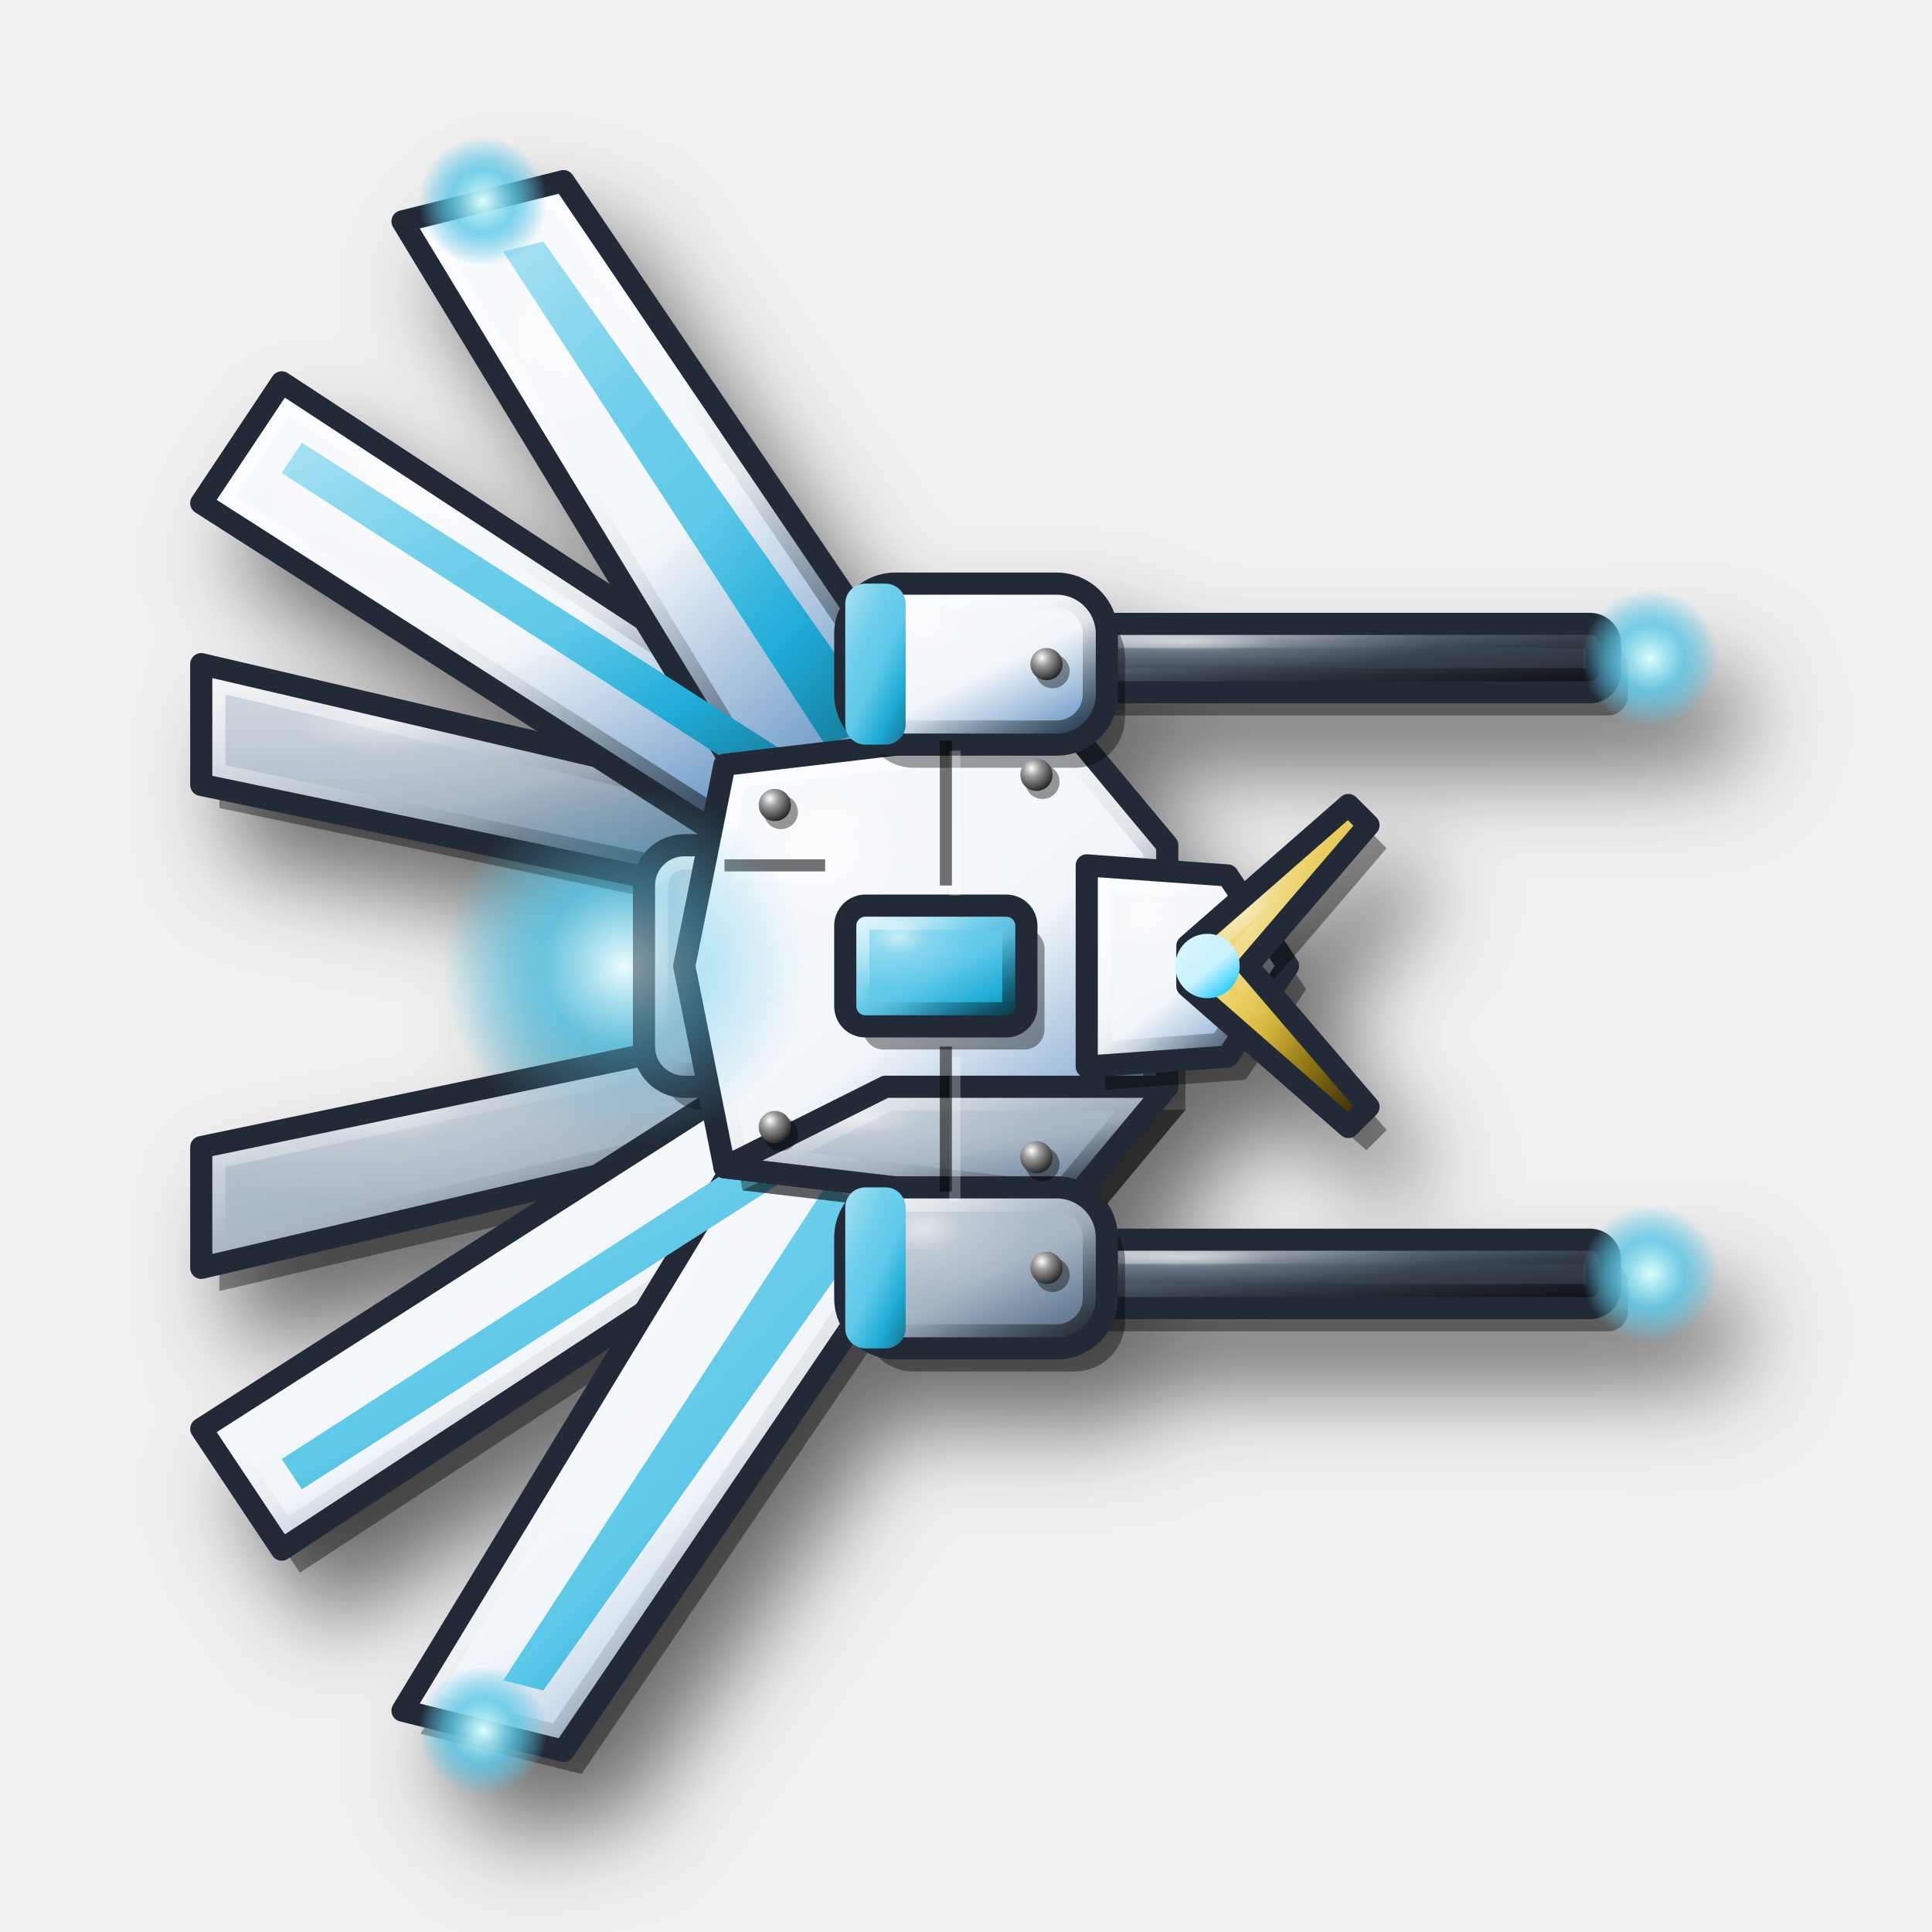
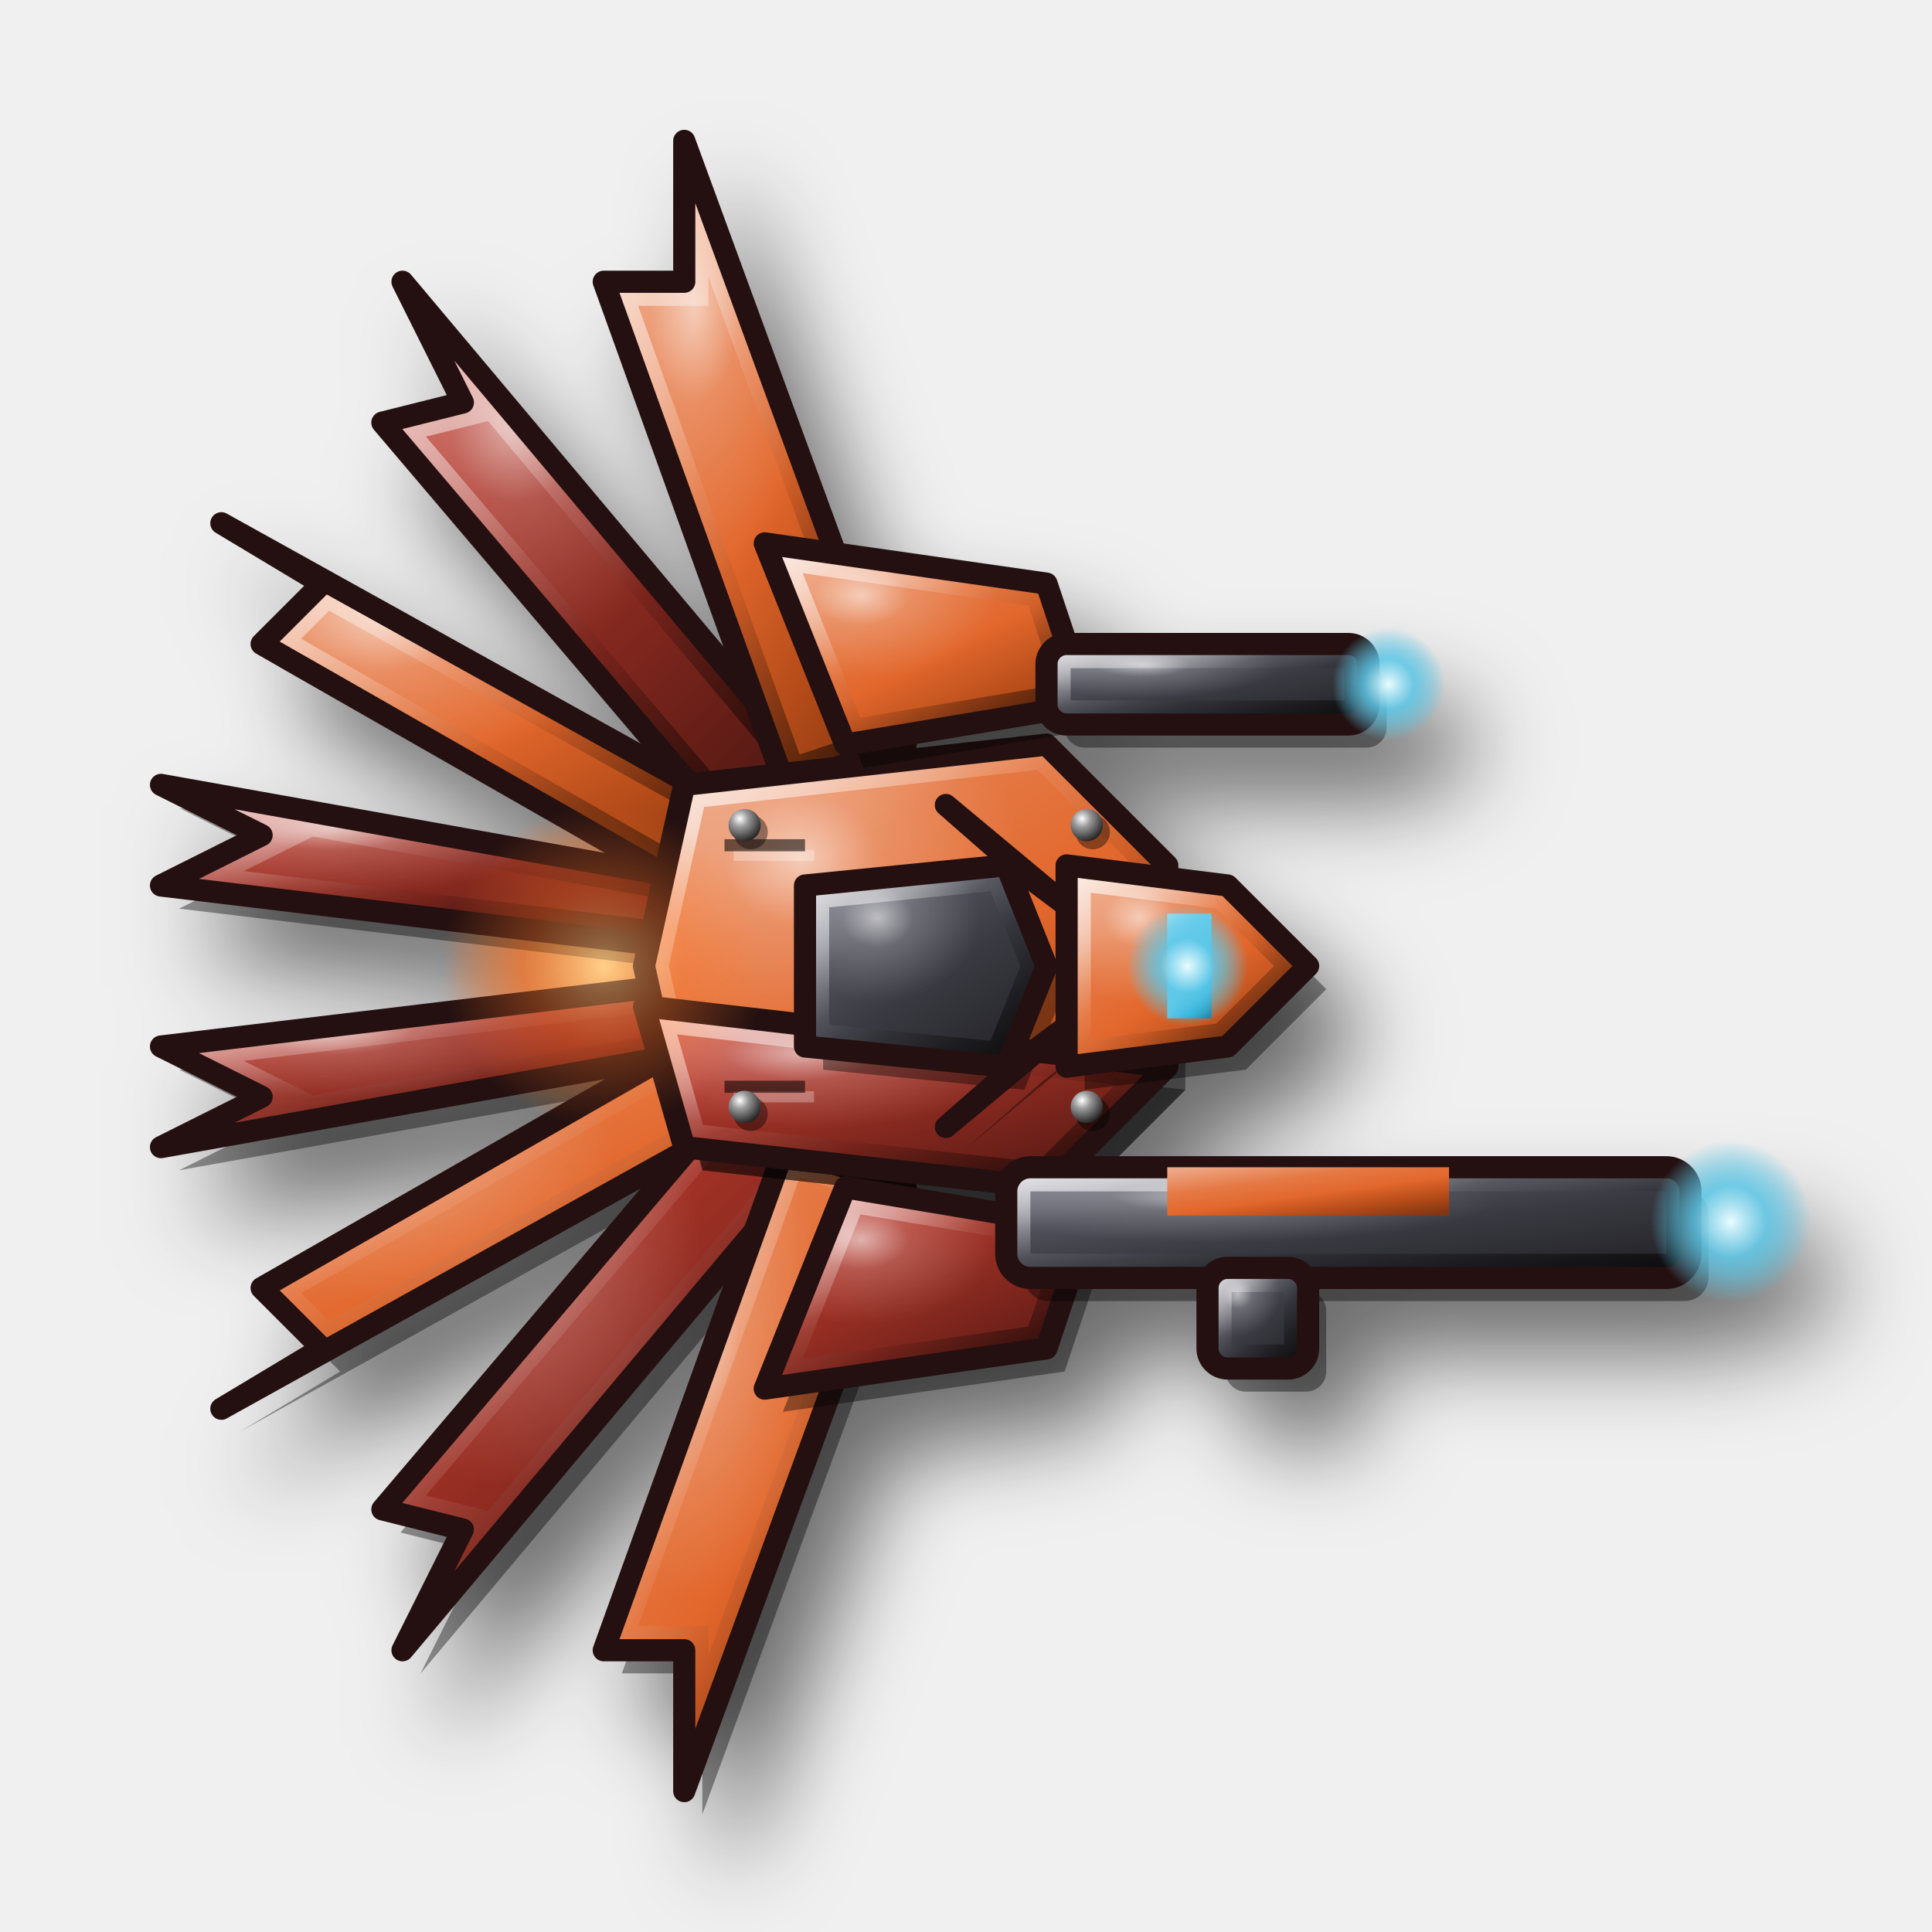
<svg xmlns="http://www.w3.org/2000/svg" viewBox="-48 -48 96 96" width="96" height="96">
  <defs>
-     <radialGradient id="thr">
+     <radialGradient id="c">
      <stop offset="0" stop-color="#eafcff" />
      <stop offset="0.45" stop-color="#5ec8e8" stop-opacity="0.75" />
      <stop offset="1" stop-color="#5ec8e8" stop-opacity="0" />
    </radialGradient>
-     <radialGradient id="tip">
-       <stop offset="0" stop-color="#dafffc" />
-       <stop offset="0.5" stop-color="#5ec8e8" stop-opacity="0.7" />
-       <stop offset="1" stop-color="#5ec8e8" stop-opacity="0" />
+     <radialGradient id="thr">
+       <stop offset="0" stop-color="#ffd08a" />
+       <stop offset="0.5" stop-color="#ff7a2a" stop-opacity="0.6" />
+       <stop offset="1" stop-color="#ff7a2a" stop-opacity="0" />
    </radialGradient>
    <linearGradient id="bev_n" x1="0" y1="0" x2="1" y2="1">
      <stop offset="0" stop-color="#ffffff" stop-opacity="0.85" />
      <stop offset="0.42" stop-color="#ffffff" stop-opacity="0.08" />
      <stop offset="0.58" stop-color="#000000" stop-opacity="0.08" />
      <stop offset="1" stop-color="#000000" stop-opacity="0.7" />
    </linearGradient>
    <radialGradient id="spec_n" cx="0.3" cy="0.26" r="0.42">
      <stop offset="0" stop-color="#ffffff" stop-opacity="0.6" />
      <stop offset="0.35" stop-color="#ffffff" stop-opacity="0.18" />
      <stop offset="1" stop-color="#ffffff" stop-opacity="0" />
    </radialGradient>
    <linearGradient id="bev_f" x1="0" y1="1" x2="1" y2="0">
      <stop offset="0" stop-color="#ffffff" stop-opacity="0.85" />
      <stop offset="0.42" stop-color="#ffffff" stop-opacity="0.08" />
      <stop offset="0.58" stop-color="#000000" stop-opacity="0.08" />
      <stop offset="1" stop-color="#000000" stop-opacity="0.7" />
    </linearGradient>
    <radialGradient id="spec_f" cx="0.3" cy="0.72" r="0.42">
      <stop offset="0" stop-color="#ffffff" stop-opacity="0.6" />
      <stop offset="0.35" stop-color="#ffffff" stop-opacity="0.18" />
      <stop offset="1" stop-color="#ffffff" stop-opacity="0" />
    </radialGradient>
    <radialGradient id="rivet" cx="0.35" cy="0.3" r="0.75">
      <stop offset="0" stop-color="#ffffff" />
      <stop offset="0.35" stop-color="#9a9a9a" />
      <stop offset="1" stop-color="#202020" />
    </radialGradient>
    <filter id="dropsh" x="-30%" y="-30%" width="160%" height="160%">
      <feGaussianBlur in="SourceAlpha" stdDeviation="2.2" />
      <feComponentTransfer>
        <feFuncA type="linear" slope="0.55" />
      </feComponentTransfer>
    </filter>
-     <linearGradient id="ma8b6c4_n" x1="0.1" y1="0" x2="0.9" y2="1">
-       <stop offset="0" stop-color="#cdd5dd" />
-       <stop offset="0.3" stop-color="#b2bfcb" />
-       <stop offset="0.55" stop-color="#a8b6c4" />
-       <stop offset="0.8" stop-color="#72889f" />
-       <stop offset="1" stop-color="#516477" />
+     <linearGradient id="m8a2a20_n" x1="0.1" y1="0" x2="0.9" y2="1">
+       <stop offset="0" stop-color="#da6b5f" />
+       <stop offset="0.3" stop-color="#ab3428" />
+       <stop offset="0.55" stop-color="#8a2a20" />
+       <stop offset="0.8" stop-color="#681f18" />
+       <stop offset="1" stop-color="#4c1712" />
    </linearGradient>
    <clipPath id="c1">
-       <path d="M-8 -8 L-38 -15 L-38 -9 L-14 -4 Z" />
-     </clipPath>
-     <linearGradient id="mf2f6fa_n" x1="0.1" y1="0" x2="0.9" y2="1">
-       <stop offset="0" stop-color="#f7fafc" />
-       <stop offset="0.3" stop-color="#f4f7fb" />
-       <stop offset="0.55" stop-color="#f2f6fa" />
-       <stop offset="0.8" stop-color="#99b9d8" />
-       <stop offset="1" stop-color="#5287bc" />
+       <path d="M-12 -4 L-40 -9 L-35 -6.5 L-40 -4 L-15 -1 Z" />
+     </clipPath>
+     <linearGradient id="me2672c_n" x1="0.1" y1="0" x2="0.9" y2="1">
+       <stop offset="0" stop-color="#eea785" />
+       <stop offset="0.3" stop-color="#e57945" />
+       <stop offset="0.55" stop-color="#e2672c" />
+       <stop offset="0.8" stop-color="#b24a18" />
+       <stop offset="1" stop-color="#833612" />
    </linearGradient>
    <clipPath id="c2">
-       <path d="M-5 -10 L-34 -29 L-38 -23 L-13 -7 Z" />
+       <path d="M-10 -7 L-37 -22 L-32 -19 L-35 -16 L-14 -4 Z" />
    </clipPath>
    <clipPath id="c3">
-       <path d="M-1 -11 L-20 -39 L-28 -37 L-11 -9 Z" />
+       <path d="M-7 -9 L-28 -34 L-25 -28 L-29 -27 L-12 -7 Z" />
+     </clipPath>
+     <clipPath id="c4">
+       <path d="M-3 -11 L-14 -41 L-14 -34 L-18 -34 L-9 -9 Z" />
+     </clipPath>
+     <linearGradient id="m8a2a20_f" x1="0.1" y1="1" x2="0.9" y2="0">
+       <stop offset="0" stop-color="#da6b5f" />
+       <stop offset="0.3" stop-color="#ab3428" />
+       <stop offset="0.55" stop-color="#8a2a20" />
+       <stop offset="0.8" stop-color="#681f18" />
+       <stop offset="1" stop-color="#4c1712" />
+     </linearGradient>
+     <clipPath id="c5">
+       <path d="M-12 -4 L-40 -9 L-35 -6.5 L-40 -4 L-15 -1 Z" transform="scale(1,-1)" />
+     </clipPath>
+     <linearGradient id="me2672c_f" x1="0.1" y1="1" x2="0.9" y2="0">
+       <stop offset="0" stop-color="#eea785" />
+       <stop offset="0.3" stop-color="#e57945" />
+       <stop offset="0.55" stop-color="#e2672c" />
+       <stop offset="0.8" stop-color="#b24a18" />
+       <stop offset="1" stop-color="#833612" />
+     </linearGradient>
+     <clipPath id="c6">
+       <path d="M-10 -7 L-37 -22 L-32 -19 L-35 -16 L-14 -4 Z" transform="scale(1,-1)" />
+     </clipPath>
+     <clipPath id="c7">
+       <path d="M-7 -9 L-28 -34 L-25 -28 L-29 -27 L-12 -7 Z" transform="scale(1,-1)" />
+     </clipPath>
+     <clipPath id="c8">
+       <path d="M-3 -11 L-14 -41 L-14 -34 L-18 -34 L-9 -9 Z" transform="scale(1,-1)" />
+     </clipPath>
+     <clipPath id="c9">
+       <path d="M-14 -9 L4 -11 L10 -5 L10 5 L4 11 L-14 9 L-16 0 Z" />
+     </clipPath>
+     <clipPath id="c10">
+       <path d="M-14 9 L4 11 L10 5 L-16 2 Z" />
+     </clipPath>
+     <linearGradient id="m3a3a42_n" x1="0.1" y1="0" x2="0.9" y2="1">
+       <stop offset="0" stop-color="#888896" />
+       <stop offset="0.3" stop-color="#50505b" />
+       <stop offset="0.55" stop-color="#3a3a42" />
+       <stop offset="0.8" stop-color="#2c2c32" />
+       <stop offset="1" stop-color="#202024" />
+     </linearGradient>
+     <clipPath id="c11">
+       <path d="M-8 -4 L2 -5 L4 0 L2 5 L-8 4 Z" />
+     </clipPath>
+     <clipPath id="c12">
+       <path d="M-6 -11 L6 -13 L4 -19 L-10 -21 Z" />
+     </clipPath>
+     <clipPath id="c13">
+       <path d="M-6 11 L6 13 L4 19 L-10 21 Z" />
+     </clipPath>
+     <clipPath id="c14">
+       <rect x="4" y="-16" width="16" height="4" rx="1" />
+     </clipPath>
+     <clipPath id="c15">
+       <rect x="2" y="10" width="34" height="5.5" rx="1.2" />
+     </clipPath>
+     <clipPath id="c16">
+       <rect x="12" y="15" width="5" height="5" rx="1" />
+     </clipPath>
+     <clipPath id="c17">
+       <path d="M5 -3 L-1 -8 L3 -4.5 Z M5 3 L-1 8 L3 4.5 Z" />
+     </clipPath>
+     <clipPath id="c18">
+       <path d="M5 -5 L13 -4 L17 0 L13 4 L5 5 Z" />
    </clipPath>
    <linearGradient id="m5ec8e8_n" x1="0.1" y1="0" x2="0.9" y2="1">
      <stop offset="0" stop-color="#a2dff2" />
      <stop offset="0.3" stop-color="#71cfeb" />
      <stop offset="0.55" stop-color="#5ec8e8" />
      <stop offset="0.8" stop-color="#1fabd6" />
      <stop offset="1" stop-color="#167e9d" />
    </linearGradient>
-     <linearGradient id="ma8b6c4_f" x1="0.1" y1="1" x2="0.9" y2="0">
-       <stop offset="0" stop-color="#cdd5dd" />
-       <stop offset="0.3" stop-color="#b2bfcb" />
-       <stop offset="0.55" stop-color="#a8b6c4" />
-       <stop offset="0.8" stop-color="#72889f" />
-       <stop offset="1" stop-color="#516477" />
-     </linearGradient>
-     <clipPath id="c4">
-       <path d="M-8 -8 L-38 -15 L-38 -9 L-14 -4 Z" transform="scale(1,-1)" />
-     </clipPath>
-     <linearGradient id="mf2f6fa_f" x1="0.1" y1="1" x2="0.9" y2="0">
-       <stop offset="0" stop-color="#f7fafc" />
-       <stop offset="0.3" stop-color="#f4f7fb" />
-       <stop offset="0.55" stop-color="#f2f6fa" />
-       <stop offset="0.8" stop-color="#99b9d8" />
-       <stop offset="1" stop-color="#5287bc" />
-     </linearGradient>
-     <clipPath id="c5">
-       <path d="M-5 -10 L-34 -29 L-38 -23 L-13 -7 Z" transform="scale(1,-1)" />
-     </clipPath>
-     <clipPath id="c6">
-       <path d="M-1 -11 L-20 -39 L-28 -37 L-11 -9 Z" transform="scale(1,-1)" />
-     </clipPath>
-     <linearGradient id="m5ec8e8_f" x1="0.1" y1="1" x2="0.9" y2="0">
-       <stop offset="0" stop-color="#a2dff2" />
-       <stop offset="0.3" stop-color="#71cfeb" />
-       <stop offset="0.55" stop-color="#5ec8e8" />
-       <stop offset="0.8" stop-color="#1fabd6" />
-       <stop offset="1" stop-color="#167e9d" />
-     </linearGradient>
-     <clipPath id="c7">
-       <rect x="-16" y="-6" width="8" height="12" rx="2" />
-     </clipPath>
-     <linearGradient id="m3a4552_n" x1="0.1" y1="0" x2="0.9" y2="1">
-       <stop offset="0" stop-color="#8192a6" />
-       <stop offset="0.3" stop-color="#4c5b6c" />
-       <stop offset="0.55" stop-color="#3a4552" />
-       <stop offset="0.8" stop-color="#2c343e" />
-       <stop offset="1" stop-color="#20262d" />
-     </linearGradient>
-     <clipPath id="c8">
-       <rect x="2" y="-17" width="30" height="3.4" rx="1" />
-     </clipPath>
-     <clipPath id="c9">
-       <rect x="2" y="13.6" width="30" height="3.4" rx="1" />
-     </clipPath>
-     <clipPath id="c10">
-       <path d="M-12 -10 L5 -12 L10 -6 L10 6 L5 12 L-12 10 L-14 0 Z" />
-     </clipPath>
-     <clipPath id="c11">
-       <path d="M-12 10 L5 12 L10 6 L-4 6 Z" />
-     </clipPath>
-     <clipPath id="c12">
-       <rect x="-6" y="-3" width="9" height="6" rx="1" />
-     </clipPath>
-     <clipPath id="c13">
-       <rect x="-6" y="-19" width="13" height="8" rx="2.5" />
-     </clipPath>
-     <clipPath id="c14">
-       <rect x="-6" y="11" width="13" height="8" rx="2.5" />
-     </clipPath>
-     <clipPath id="c15">
-       <path d="M6 -5 L13 -4.5 L16 0 L13 4.5 L6 5 Z" />
-     </clipPath>
-     <linearGradient id="me8c84a_n" x1="0.1" y1="0" x2="0.9" y2="1">
-       <stop offset="0" stop-color="#f2df96" />
-       <stop offset="0.3" stop-color="#ebcf60" />
-       <stop offset="0.55" stop-color="#e8c84a" />
-       <stop offset="0.8" stop-color="#cca81a" />
-       <stop offset="1" stop-color="#957b13" />
-     </linearGradient>
-     <clipPath id="c16">
-       <path d="M11 -1 L19 -8 L20 -7 L14 0 L20 7 L19 8 L11 1 Z" />
-     </clipPath>
-     <linearGradient id="mc8f2ff_n" x1="0.1" y1="0" x2="0.9" y2="1">
-       <stop offset="0" stop-color="#dff7ff" />
-       <stop offset="0.3" stop-color="#cff4ff" />
-       <stop offset="0.55" stop-color="#c8f2ff" />
-       <stop offset="0.8" stop-color="#56d7ff" />
-       <stop offset="1" stop-color="#00bffa" />
-     </linearGradient>
  </defs>
  <use href="#art" id="dropshadow" filter="url(#dropsh)" transform="translate(2.2,3)" />
  <g id="art">
-     <circle cx="-17" cy="0" r="9" stroke="none" stroke-width="1.1" stroke-linejoin="round" fill="url(#thr)" />
-     <g>
-       <path d="M-8 -8 L-38 -15 L-38 -9 L-14 -4 Z" fill="#000000" fill-opacity="0.38" transform="translate(0.9,1.15)" />
-       <path d="M-8 -8 L-38 -15 L-38 -9 L-14 -4 Z" fill="url(#ma8b6c4_n)" stroke="none" />
-       <path d="M-8 -8 L-38 -15 L-38 -9 L-14 -4 Z" fill="url(#spec_n)" stroke="none" />
+     <circle cx="-18" cy="0" r="8" stroke="none" stroke-width="1.1" stroke-linejoin="round" fill="url(#thr)" />
+     <g>
+       <path d="M-12 -4 L-40 -9 L-35 -6.5 L-40 -4 L-15 -1 Z" fill="#000000" fill-opacity="0.38" transform="translate(0.9,1.15) " />
+       <path d="M-12 -4 L-40 -9 L-35 -6.5 L-40 -4 L-15 -1 Z" fill="url(#m8a2a20_n)" stroke="none" />
+       <path d="M-12 -4 L-40 -9 L-35 -6.5 L-40 -4 L-15 -1 Z" fill="url(#spec_n)" stroke="none" />
      <g clip-path="url(#c1)">
-         <path d="M-8 -8 L-38 -15 L-38 -9 L-14 -4 Z" fill="none" stroke="url(#bev_n)" stroke-width="2.4" />
-       </g>
-       <path d="M-8 -8 L-38 -15 L-38 -9 L-14 -4 Z" fill="none" stroke="#212a36" stroke-width="1.1" stroke-linejoin="round" />
-     </g>
-     <g>
-       <path d="M-5 -10 L-34 -29 L-38 -23 L-13 -7 Z" fill="#000000" fill-opacity="0.38" transform="translate(0.9,1.15)" />
-       <path d="M-5 -10 L-34 -29 L-38 -23 L-13 -7 Z" fill="url(#mf2f6fa_n)" stroke="none" />
-       <path d="M-5 -10 L-34 -29 L-38 -23 L-13 -7 Z" fill="url(#spec_n)" stroke="none" />
+         <path d="M-12 -4 L-40 -9 L-35 -6.5 L-40 -4 L-15 -1 Z" fill="none" stroke="url(#bev_n)" stroke-width="2.4" />
+       </g>
+       <path d="M-12 -4 L-40 -9 L-35 -6.5 L-40 -4 L-15 -1 Z" fill="none" stroke="#241010" stroke-width="1.1" stroke-linejoin="round" />
+     </g>
+     <g>
+       <path d="M-10 -7 L-37 -22 L-32 -19 L-35 -16 L-14 -4 Z" fill="#000000" fill-opacity="0.38" transform="translate(0.9,1.15) " />
+       <path d="M-10 -7 L-37 -22 L-32 -19 L-35 -16 L-14 -4 Z" fill="url(#me2672c_n)" stroke="none" />
+       <path d="M-10 -7 L-37 -22 L-32 -19 L-35 -16 L-14 -4 Z" fill="url(#spec_n)" stroke="none" />
      <g clip-path="url(#c2)">
-         <path d="M-5 -10 L-34 -29 L-38 -23 L-13 -7 Z" fill="none" stroke="url(#bev_n)" stroke-width="2.4" />
-       </g>
-       <path d="M-5 -10 L-34 -29 L-38 -23 L-13 -7 Z" fill="none" stroke="#212a36" stroke-width="1.1" stroke-linejoin="round" />
-     </g>
-     <g>
-       <path d="M-1 -11 L-20 -39 L-28 -37 L-11 -9 Z" fill="#000000" fill-opacity="0.38" transform="translate(0.9,1.15)" />
-       <path d="M-1 -11 L-20 -39 L-28 -37 L-11 -9 Z" fill="url(#mf2f6fa_n)" stroke="none" />
-       <path d="M-1 -11 L-20 -39 L-28 -37 L-11 -9 Z" fill="url(#spec_n)" stroke="none" />
+         <path d="M-10 -7 L-37 -22 L-32 -19 L-35 -16 L-14 -4 Z" fill="none" stroke="url(#bev_n)" stroke-width="2.4" />
+       </g>
+       <path d="M-10 -7 L-37 -22 L-32 -19 L-35 -16 L-14 -4 Z" fill="none" stroke="#241010" stroke-width="1.1" stroke-linejoin="round" />
+     </g>
+     <g>
+       <path d="M-7 -9 L-28 -34 L-25 -28 L-29 -27 L-12 -7 Z" fill="#000000" fill-opacity="0.38" transform="translate(0.9,1.15) " />
+       <path d="M-7 -9 L-28 -34 L-25 -28 L-29 -27 L-12 -7 Z" fill="url(#m8a2a20_n)" stroke="none" />
+       <path d="M-7 -9 L-28 -34 L-25 -28 L-29 -27 L-12 -7 Z" fill="url(#spec_n)" stroke="none" />
      <g clip-path="url(#c3)">
-         <path d="M-1 -11 L-20 -39 L-28 -37 L-11 -9 Z" fill="none" stroke="url(#bev_n)" stroke-width="2.4" />
-       </g>
-       <path d="M-1 -11 L-20 -39 L-28 -37 L-11 -9 Z" fill="none" stroke="#212a36" stroke-width="1.1" stroke-linejoin="round" />
-     </g>
-     <g>
-       <path d="M-4 -12 L-21 -36 L-23 -35.5 L-7 -11 Z" fill="url(#m5ec8e8_n)" stroke="none" />
-     </g>
-     <g>
-       <path d="M-8 -10 L-33 -26 L-34 -24.5 L-10 -9 Z" fill="url(#m5ec8e8_n)" stroke="none" />
-     </g>
-     <g>
-       <path d="M-8 -8 L-38 -15 L-38 -9 L-14 -4 Z" transform="translate(0.9,1.15) scale(1,-1)" fill="#000000" fill-opacity="0.38" />
-       <path d="M-8 -8 L-38 -15 L-38 -9 L-14 -4 Z" transform="scale(1,-1)" fill="url(#ma8b6c4_f)" stroke="none" />
-       <path d="M-8 -8 L-38 -15 L-38 -9 L-14 -4 Z" transform="scale(1,-1)" fill="url(#spec_f)" stroke="none" />
+         <path d="M-7 -9 L-28 -34 L-25 -28 L-29 -27 L-12 -7 Z" fill="none" stroke="url(#bev_n)" stroke-width="2.4" />
+       </g>
+       <path d="M-7 -9 L-28 -34 L-25 -28 L-29 -27 L-12 -7 Z" fill="none" stroke="#241010" stroke-width="1.1" stroke-linejoin="round" />
+     </g>
+     <g>
+       <path d="M-3 -11 L-14 -41 L-14 -34 L-18 -34 L-9 -9 Z" fill="#000000" fill-opacity="0.38" transform="translate(0.9,1.15) " />
+       <path d="M-3 -11 L-14 -41 L-14 -34 L-18 -34 L-9 -9 Z" fill="url(#me2672c_n)" stroke="none" />
+       <path d="M-3 -11 L-14 -41 L-14 -34 L-18 -34 L-9 -9 Z" fill="url(#spec_n)" stroke="none" />
      <g clip-path="url(#c4)">
-         <path d="M-8 -8 L-38 -15 L-38 -9 L-14 -4 Z" fill="none" stroke="url(#bev_f)" stroke-width="2.4" transform="scale(1,-1)" />
-       </g>
-       <path d="M-8 -8 L-38 -15 L-38 -9 L-14 -4 Z" transform="scale(1,-1)" fill="none" stroke="#212a36" stroke-width="1.1" stroke-linejoin="round" />
-     </g>
-     <g>
-       <path d="M-5 -10 L-34 -29 L-38 -23 L-13 -7 Z" transform="translate(0.9,1.15) scale(1,-1)" fill="#000000" fill-opacity="0.38" />
-       <path d="M-5 -10 L-34 -29 L-38 -23 L-13 -7 Z" transform="scale(1,-1)" fill="url(#mf2f6fa_f)" stroke="none" />
-       <path d="M-5 -10 L-34 -29 L-38 -23 L-13 -7 Z" transform="scale(1,-1)" fill="url(#spec_f)" stroke="none" />
+         <path d="M-3 -11 L-14 -41 L-14 -34 L-18 -34 L-9 -9 Z" fill="none" stroke="url(#bev_n)" stroke-width="2.4" />
+       </g>
+       <path d="M-3 -11 L-14 -41 L-14 -34 L-18 -34 L-9 -9 Z" fill="none" stroke="#241010" stroke-width="1.1" stroke-linejoin="round" />
+     </g>
+     <g>
+       <path d="M-12 -4 L-40 -9 L-35 -6.5 L-40 -4 L-15 -1 Z" transform="translate(0.9,1.15) scale(1,-1)" fill="#000000" fill-opacity="0.38" />
+       <path d="M-12 -4 L-40 -9 L-35 -6.5 L-40 -4 L-15 -1 Z" transform="scale(1,-1)" fill="url(#m8a2a20_f)" stroke="none" />
+       <path d="M-12 -4 L-40 -9 L-35 -6.5 L-40 -4 L-15 -1 Z" transform="scale(1,-1)" fill="url(#spec_f)" stroke="none" />
      <g clip-path="url(#c5)">
-         <path d="M-5 -10 L-34 -29 L-38 -23 L-13 -7 Z" fill="none" stroke="url(#bev_f)" stroke-width="2.4" transform="scale(1,-1)" />
-       </g>
-       <path d="M-5 -10 L-34 -29 L-38 -23 L-13 -7 Z" transform="scale(1,-1)" fill="none" stroke="#212a36" stroke-width="1.1" stroke-linejoin="round" />
-     </g>
-     <g>
-       <path d="M-1 -11 L-20 -39 L-28 -37 L-11 -9 Z" transform="translate(0.9,1.15) scale(1,-1)" fill="#000000" fill-opacity="0.38" />
-       <path d="M-1 -11 L-20 -39 L-28 -37 L-11 -9 Z" transform="scale(1,-1)" fill="url(#mf2f6fa_f)" stroke="none" />
-       <path d="M-1 -11 L-20 -39 L-28 -37 L-11 -9 Z" transform="scale(1,-1)" fill="url(#spec_f)" stroke="none" />
+         <path d="M-12 -4 L-40 -9 L-35 -6.5 L-40 -4 L-15 -1 Z" fill="none" stroke="url(#bev_f)" stroke-width="2.4" transform="scale(1,-1)" />
+       </g>
+       <path d="M-12 -4 L-40 -9 L-35 -6.5 L-40 -4 L-15 -1 Z" transform="scale(1,-1)" fill="none" stroke="#241010" stroke-width="1.1" stroke-linejoin="round" />
+     </g>
+     <g>
+       <path d="M-10 -7 L-37 -22 L-32 -19 L-35 -16 L-14 -4 Z" transform="translate(0.9,1.15) scale(1,-1)" fill="#000000" fill-opacity="0.38" />
+       <path d="M-10 -7 L-37 -22 L-32 -19 L-35 -16 L-14 -4 Z" transform="scale(1,-1)" fill="url(#me2672c_f)" stroke="none" />
+       <path d="M-10 -7 L-37 -22 L-32 -19 L-35 -16 L-14 -4 Z" transform="scale(1,-1)" fill="url(#spec_f)" stroke="none" />
      <g clip-path="url(#c6)">
-         <path d="M-1 -11 L-20 -39 L-28 -37 L-11 -9 Z" fill="none" stroke="url(#bev_f)" stroke-width="2.4" transform="scale(1,-1)" />
-       </g>
-       <path d="M-1 -11 L-20 -39 L-28 -37 L-11 -9 Z" transform="scale(1,-1)" fill="none" stroke="#212a36" stroke-width="1.1" stroke-linejoin="round" />
-     </g>
-     <g>
-       <path d="M-4 -12 L-21 -36 L-23 -35.5 L-7 -11 Z" transform="scale(1,-1)" fill="url(#m5ec8e8_f)" stroke="none" />
-     </g>
-     <g>
-       <path d="M-8 -10 L-33 -26 L-34 -24.5 L-10 -9 Z" transform="scale(1,-1)" fill="url(#m5ec8e8_f)" stroke="none" />
-     </g>
-     <circle cx="-24" cy="-38" r="3.2" stroke="none" stroke-width="1.1" stroke-linejoin="round" fill="url(#tip)" />
-     <circle cx="-24" cy="38" r="3.2" stroke="none" stroke-width="1.1" stroke-linejoin="round" fill="url(#tip)" />
-     <g>
-       <rect x="-16" y="-6" width="8" height="12" rx="2" fill="#000000" fill-opacity="0.38" transform="translate(0.9,1.15)" />
-       <rect x="-16" y="-6" width="8" height="12" rx="2" fill="url(#ma8b6c4_n)" stroke="none" />
-       <rect x="-16" y="-6" width="8" height="12" rx="2" fill="url(#spec_n)" stroke="none" />
+         <path d="M-10 -7 L-37 -22 L-32 -19 L-35 -16 L-14 -4 Z" fill="none" stroke="url(#bev_f)" stroke-width="2.4" transform="scale(1,-1)" />
+       </g>
+       <path d="M-10 -7 L-37 -22 L-32 -19 L-35 -16 L-14 -4 Z" transform="scale(1,-1)" fill="none" stroke="#241010" stroke-width="1.1" stroke-linejoin="round" />
+     </g>
+     <g>
+       <path d="M-7 -9 L-28 -34 L-25 -28 L-29 -27 L-12 -7 Z" transform="translate(0.9,1.15) scale(1,-1)" fill="#000000" fill-opacity="0.38" />
+       <path d="M-7 -9 L-28 -34 L-25 -28 L-29 -27 L-12 -7 Z" transform="scale(1,-1)" fill="url(#m8a2a20_f)" stroke="none" />
+       <path d="M-7 -9 L-28 -34 L-25 -28 L-29 -27 L-12 -7 Z" transform="scale(1,-1)" fill="url(#spec_f)" stroke="none" />
      <g clip-path="url(#c7)">
-         <rect x="-16" y="-6" width="8" height="12" rx="2" fill="none" stroke="url(#bev_n)" stroke-width="2.4" />
-       </g>
-       <rect x="-16" y="-6" width="8" height="12" rx="2" fill="none" stroke="#212a36" stroke-width="1.1" stroke-linejoin="round" />
-     </g>
-     <g>
-       <rect x="2" y="-17" width="30" height="3.4" rx="1" fill="#000000" fill-opacity="0.38" transform="translate(0.9,1.15)" />
-       <rect x="2" y="-17" width="30" height="3.4" rx="1" fill="url(#m3a4552_n)" stroke="none" />
-       <rect x="2" y="-17" width="30" height="3.4" rx="1" fill="url(#spec_n)" stroke="none" />
+         <path d="M-7 -9 L-28 -34 L-25 -28 L-29 -27 L-12 -7 Z" fill="none" stroke="url(#bev_f)" stroke-width="2.4" transform="scale(1,-1)" />
+       </g>
+       <path d="M-7 -9 L-28 -34 L-25 -28 L-29 -27 L-12 -7 Z" transform="scale(1,-1)" fill="none" stroke="#241010" stroke-width="1.1" stroke-linejoin="round" />
+     </g>
+     <g>
+       <path d="M-3 -11 L-14 -41 L-14 -34 L-18 -34 L-9 -9 Z" transform="translate(0.9,1.15) scale(1,-1)" fill="#000000" fill-opacity="0.38" />
+       <path d="M-3 -11 L-14 -41 L-14 -34 L-18 -34 L-9 -9 Z" transform="scale(1,-1)" fill="url(#me2672c_f)" stroke="none" />
+       <path d="M-3 -11 L-14 -41 L-14 -34 L-18 -34 L-9 -9 Z" transform="scale(1,-1)" fill="url(#spec_f)" stroke="none" />
      <g clip-path="url(#c8)">
-         <rect x="2" y="-17" width="30" height="3.4" rx="1" fill="none" stroke="url(#bev_n)" stroke-width="2.4" />
-       </g>
-       <rect x="2" y="-17" width="30" height="3.4" rx="1" fill="none" stroke="#212a36" stroke-width="1.1" stroke-linejoin="round" />
-     </g>
-     <g>
-       <rect x="2" y="13.6" width="30" height="3.4" rx="1" fill="#000000" fill-opacity="0.38" transform="translate(0.9,1.15)" />
-       <rect x="2" y="13.6" width="30" height="3.4" rx="1" fill="url(#m3a4552_n)" stroke="none" />
-       <rect x="2" y="13.6" width="30" height="3.4" rx="1" fill="url(#spec_n)" stroke="none" />
+         <path d="M-3 -11 L-14 -41 L-14 -34 L-18 -34 L-9 -9 Z" fill="none" stroke="url(#bev_f)" stroke-width="2.4" transform="scale(1,-1)" />
+       </g>
+       <path d="M-3 -11 L-14 -41 L-14 -34 L-18 -34 L-9 -9 Z" transform="scale(1,-1)" fill="none" stroke="#241010" stroke-width="1.1" stroke-linejoin="round" />
+     </g>
+     <g>
+       <path d="M-14 -9 L4 -11 L10 -5 L10 5 L4 11 L-14 9 L-16 0 Z" fill="#000000" fill-opacity="0.38" transform="translate(0.9,1.15) " />
+       <path d="M-14 -9 L4 -11 L10 -5 L10 5 L4 11 L-14 9 L-16 0 Z" fill="url(#me2672c_n)" stroke="none" />
+       <path d="M-14 -9 L4 -11 L10 -5 L10 5 L4 11 L-14 9 L-16 0 Z" fill="url(#spec_n)" stroke="none" />
      <g clip-path="url(#c9)">
-         <rect x="2" y="13.6" width="30" height="3.4" rx="1" fill="none" stroke="url(#bev_n)" stroke-width="2.4" />
-       </g>
-       <rect x="2" y="13.6" width="30" height="3.4" rx="1" fill="none" stroke="#212a36" stroke-width="1.1" stroke-linejoin="round" />
-     </g>
-     <circle cx="34" cy="-15.3" r="3.4" stroke="none" stroke-width="1.1" stroke-linejoin="round" fill="url(#tip)" />
-     <circle cx="34" cy="15.3" r="3.4" stroke="none" stroke-width="1.1" stroke-linejoin="round" fill="url(#tip)" />
-     <g>
-       <path d="M-12 -10 L5 -12 L10 -6 L10 6 L5 12 L-12 10 L-14 0 Z" fill="#000000" fill-opacity="0.38" transform="translate(0.9,1.15)" />
-       <path d="M-12 -10 L5 -12 L10 -6 L10 6 L5 12 L-12 10 L-14 0 Z" fill="url(#mf2f6fa_n)" stroke="none" />
-       <path d="M-12 -10 L5 -12 L10 -6 L10 6 L5 12 L-12 10 L-14 0 Z" fill="url(#spec_n)" stroke="none" />
+         <path d="M-14 -9 L4 -11 L10 -5 L10 5 L4 11 L-14 9 L-16 0 Z" fill="none" stroke="url(#bev_n)" stroke-width="2.4" />
+       </g>
+       <path d="M-14 -9 L4 -11 L10 -5 L10 5 L4 11 L-14 9 L-16 0 Z" fill="none" stroke="#241010" stroke-width="1.1" stroke-linejoin="round" />
+     </g>
+     <g>
+       <path d="M-14 9 L4 11 L10 5 L-16 2 Z" fill="#000000" fill-opacity="0.38" transform="translate(0.9,1.15) " />
+       <path d="M-14 9 L4 11 L10 5 L-16 2 Z" fill="url(#m8a2a20_n)" stroke="none" />
+       <path d="M-14 9 L4 11 L10 5 L-16 2 Z" fill="url(#spec_n)" stroke="none" />
      <g clip-path="url(#c10)">
-         <path d="M-12 -10 L5 -12 L10 -6 L10 6 L5 12 L-12 10 L-14 0 Z" fill="none" stroke="url(#bev_n)" stroke-width="2.4" />
-       </g>
-       <path d="M-12 -10 L5 -12 L10 -6 L10 6 L5 12 L-12 10 L-14 0 Z" fill="none" stroke="#212a36" stroke-width="1.1" stroke-linejoin="round" />
-     </g>
-     <g>
-       <path d="M-12 10 L5 12 L10 6 L-4 6 Z" fill="#000000" fill-opacity="0.38" transform="translate(0.9,1.15)" />
-       <path d="M-12 10 L5 12 L10 6 L-4 6 Z" fill="url(#ma8b6c4_n)" stroke="none" />
-       <path d="M-12 10 L5 12 L10 6 L-4 6 Z" fill="url(#spec_n)" stroke="none" />
+         <path d="M-14 9 L4 11 L10 5 L-16 2 Z" fill="none" stroke="url(#bev_n)" stroke-width="2.4" />
+       </g>
+       <path d="M-14 9 L4 11 L10 5 L-16 2 Z" fill="none" stroke="#241010" stroke-width="1.1" stroke-linejoin="round" />
+     </g>
+     <g>
+       <path d="M-8 -4 L2 -5 L4 0 L2 5 L-8 4 Z" fill="#000000" fill-opacity="0.38" transform="translate(0.9,1.15) " />
+       <path d="M-8 -4 L2 -5 L4 0 L2 5 L-8 4 Z" fill="url(#m3a3a42_n)" stroke="none" />
+       <path d="M-8 -4 L2 -5 L4 0 L2 5 L-8 4 Z" fill="url(#spec_n)" stroke="none" />
      <g clip-path="url(#c11)">
-         <path d="M-12 10 L5 12 L10 6 L-4 6 Z" fill="none" stroke="url(#bev_n)" stroke-width="2.4" />
-       </g>
-       <path d="M-12 10 L5 12 L10 6 L-4 6 Z" fill="none" stroke="#212a36" stroke-width="1.1" stroke-linejoin="round" />
-     </g>
-     <g>
-       <rect x="-6" y="-3" width="9" height="6" rx="1" fill="#000000" fill-opacity="0.38" transform="translate(0.9,1.15)" />
-       <rect x="-6" y="-3" width="9" height="6" rx="1" fill="url(#m5ec8e8_n)" stroke="none" />
-       <rect x="-6" y="-3" width="9" height="6" rx="1" fill="url(#spec_n)" stroke="none" />
+         <path d="M-8 -4 L2 -5 L4 0 L2 5 L-8 4 Z" fill="none" stroke="url(#bev_n)" stroke-width="2.4" />
+       </g>
+       <path d="M-8 -4 L2 -5 L4 0 L2 5 L-8 4 Z" fill="none" stroke="#241010" stroke-width="1.1" stroke-linejoin="round" />
+     </g>
+     <g>
+       <path d="M-6 -11 L6 -13 L4 -19 L-10 -21 Z" fill="#000000" fill-opacity="0.38" transform="translate(0.9,1.15) " />
+       <path d="M-6 -11 L6 -13 L4 -19 L-10 -21 Z" fill="url(#me2672c_n)" stroke="none" />
+       <path d="M-6 -11 L6 -13 L4 -19 L-10 -21 Z" fill="url(#spec_n)" stroke="none" />
      <g clip-path="url(#c12)">
-         <rect x="-6" y="-3" width="9" height="6" rx="1" fill="none" stroke="url(#bev_n)" stroke-width="2.4" />
-       </g>
-       <rect x="-6" y="-3" width="9" height="6" rx="1" fill="none" stroke="#212a36" stroke-width="1.1" stroke-linejoin="round" />
-     </g>
-     <g>
-       <rect x="-6" y="-19" width="13" height="8" rx="2.5" fill="#000000" fill-opacity="0.38" transform="translate(0.9,1.15)" />
-       <rect x="-6" y="-19" width="13" height="8" rx="2.5" fill="url(#mf2f6fa_n)" stroke="none" />
-       <rect x="-6" y="-19" width="13" height="8" rx="2.5" fill="url(#spec_n)" stroke="none" />
+         <path d="M-6 -11 L6 -13 L4 -19 L-10 -21 Z" fill="none" stroke="url(#bev_n)" stroke-width="2.4" />
+       </g>
+       <path d="M-6 -11 L6 -13 L4 -19 L-10 -21 Z" fill="none" stroke="#241010" stroke-width="1.1" stroke-linejoin="round" />
+     </g>
+     <g>
+       <path d="M-6 11 L6 13 L4 19 L-10 21 Z" fill="#000000" fill-opacity="0.38" transform="translate(0.9,1.15) " />
+       <path d="M-6 11 L6 13 L4 19 L-10 21 Z" fill="url(#m8a2a20_n)" stroke="none" />
+       <path d="M-6 11 L6 13 L4 19 L-10 21 Z" fill="url(#spec_n)" stroke="none" />
      <g clip-path="url(#c13)">
-         <rect x="-6" y="-19" width="13" height="8" rx="2.5" fill="none" stroke="url(#bev_n)" stroke-width="2.4" />
-       </g>
-       <rect x="-6" y="-19" width="13" height="8" rx="2.5" fill="none" stroke="#212a36" stroke-width="1.1" stroke-linejoin="round" />
-     </g>
-     <g>
-       <rect x="-6" y="11" width="13" height="8" rx="2.5" fill="#000000" fill-opacity="0.38" transform="translate(0.9,1.15)" />
-       <rect x="-6" y="11" width="13" height="8" rx="2.5" fill="url(#ma8b6c4_n)" stroke="none" />
-       <rect x="-6" y="11" width="13" height="8" rx="2.5" fill="url(#spec_n)" stroke="none" />
+         <path d="M-6 11 L6 13 L4 19 L-10 21 Z" fill="none" stroke="url(#bev_n)" stroke-width="2.4" />
+       </g>
+       <path d="M-6 11 L6 13 L4 19 L-10 21 Z" fill="none" stroke="#241010" stroke-width="1.1" stroke-linejoin="round" />
+     </g>
+     <g>
+       <rect x="4" y="-16" width="16" height="4" rx="1" fill="#000000" fill-opacity="0.38" transform="translate(0.9,1.15) " />
+       <rect x="4" y="-16" width="16" height="4" rx="1" fill="url(#m3a3a42_n)" stroke="none" />
+       <rect x="4" y="-16" width="16" height="4" rx="1" fill="url(#spec_n)" stroke="none" />
      <g clip-path="url(#c14)">
-         <rect x="-6" y="11" width="13" height="8" rx="2.5" fill="none" stroke="url(#bev_n)" stroke-width="2.4" />
-       </g>
-       <rect x="-6" y="11" width="13" height="8" rx="2.5" fill="none" stroke="#212a36" stroke-width="1.1" stroke-linejoin="round" />
-     </g>
-     <g>
-       <rect x="-6" y="-19" width="3" height="8" rx="1" fill="url(#m5ec8e8_n)" stroke="none" />
-     </g>
-     <g>
-       <rect x="-6" y="11" width="3" height="8" rx="1" fill="url(#m5ec8e8_n)" stroke="none" />
-     </g>
-     <g>
-       <path d="M6 -5 L13 -4.5 L16 0 L13 4.5 L6 5 Z" fill="#000000" fill-opacity="0.38" transform="translate(0.9,1.15)" />
-       <path d="M6 -5 L13 -4.5 L16 0 L13 4.5 L6 5 Z" fill="url(#mf2f6fa_n)" stroke="none" />
-       <path d="M6 -5 L13 -4.5 L16 0 L13 4.5 L6 5 Z" fill="url(#spec_n)" stroke="none" />
+         <rect x="4" y="-16" width="16" height="4" rx="1" fill="none" stroke="url(#bev_n)" stroke-width="2.4" />
+       </g>
+       <rect x="4" y="-16" width="16" height="4" rx="1" fill="none" stroke="#241010" stroke-width="1.1" stroke-linejoin="round" />
+     </g>
+     <circle cx="21" cy="-14" r="2.8" stroke="none" stroke-width="1.1" stroke-linejoin="round" fill="url(#c)" />
+     <g>
+       <rect x="2" y="10" width="34" height="5.5" rx="1.2" fill="#000000" fill-opacity="0.38" transform="translate(0.9,1.15) " />
+       <rect x="2" y="10" width="34" height="5.5" rx="1.2" fill="url(#m3a3a42_n)" stroke="none" />
+       <rect x="2" y="10" width="34" height="5.5" rx="1.2" fill="url(#spec_n)" stroke="none" />
      <g clip-path="url(#c15)">
-         <path d="M6 -5 L13 -4.5 L16 0 L13 4.5 L6 5 Z" fill="none" stroke="url(#bev_n)" stroke-width="2.4" />
-       </g>
-       <path d="M6 -5 L13 -4.5 L16 0 L13 4.5 L6 5 Z" fill="none" stroke="#212a36" stroke-width="1.1" stroke-linejoin="round" />
-     </g>
-     <g>
-       <path d="M11 -1 L19 -8 L20 -7 L14 0 L20 7 L19 8 L11 1 Z" fill="#000000" fill-opacity="0.38" transform="translate(0.9,1.15)" />
-       <path d="M11 -1 L19 -8 L20 -7 L14 0 L20 7 L19 8 L11 1 Z" fill="url(#me8c84a_n)" stroke="none" />
-       <path d="M11 -1 L19 -8 L20 -7 L14 0 L20 7 L19 8 L11 1 Z" fill="url(#spec_n)" stroke="none" />
+         <rect x="2" y="10" width="34" height="5.5" rx="1.2" fill="none" stroke="url(#bev_n)" stroke-width="2.4" />
+       </g>
+       <rect x="2" y="10" width="34" height="5.5" rx="1.2" fill="none" stroke="#241010" stroke-width="1.1" stroke-linejoin="round" />
+     </g>
+     <g>
+       <rect x="10" y="10" width="14" height="2.4" fill="url(#me2672c_n)" stroke="none" />
+     </g>
+     <g>
+       <rect x="12" y="15" width="5" height="5" rx="1" fill="#000000" fill-opacity="0.38" transform="translate(0.9,1.15) " />
+       <rect x="12" y="15" width="5" height="5" rx="1" fill="url(#m3a3a42_n)" stroke="none" />
+       <rect x="12" y="15" width="5" height="5" rx="1" fill="url(#spec_n)" stroke="none" />
      <g clip-path="url(#c16)">
-         <path d="M11 -1 L19 -8 L20 -7 L14 0 L20 7 L19 8 L11 1 Z" fill="none" stroke="url(#bev_n)" stroke-width="2.4" />
-       </g>
-       <path d="M11 -1 L19 -8 L20 -7 L14 0 L20 7 L19 8 L11 1 Z" fill="none" stroke="#212a36" stroke-width="1.1" stroke-linejoin="round" />
-     </g>
-     <g>
-       <circle cx="12" cy="0" r="1.6" fill="url(#mc8f2ff_n)" stroke="none" />
-     </g>
+         <rect x="12" y="15" width="5" height="5" rx="1" fill="none" stroke="url(#bev_n)" stroke-width="2.4" />
+       </g>
+       <rect x="12" y="15" width="5" height="5" rx="1" fill="none" stroke="#241010" stroke-width="1.1" stroke-linejoin="round" />
+     </g>
+     <circle cx="38" cy="12.7" r="4" stroke="none" stroke-width="1.1" stroke-linejoin="round" fill="url(#c)" />
+     <g>
+       <path d="M5 -3 L-1 -8 L3 -4.5 Z M5 3 L-1 8 L3 4.5 Z" fill="#000000" fill-opacity="0.38" transform="translate(0.9,1.15) " />
+       <path d="M5 -3 L-1 -8 L3 -4.5 Z M5 3 L-1 8 L3 4.5 Z" fill="url(#m8a2a20_n)" stroke="none" />
+       <path d="M5 -3 L-1 -8 L3 -4.5 Z M5 3 L-1 8 L3 4.5 Z" fill="url(#spec_n)" stroke="none" />
+       <g clip-path="url(#c17)">
+         <path d="M5 -3 L-1 -8 L3 -4.5 Z M5 3 L-1 8 L3 4.5 Z" fill="none" stroke="url(#bev_n)" stroke-width="2.4" />
+       </g>
+       <path d="M5 -3 L-1 -8 L3 -4.5 Z M5 3 L-1 8 L3 4.5 Z" fill="none" stroke="#241010" stroke-width="1.1" stroke-linejoin="round" />
+     </g>
+     <g>
+       <path d="M5 -5 L13 -4 L17 0 L13 4 L5 5 Z" fill="#000000" fill-opacity="0.38" transform="translate(0.9,1.15) " />
+       <path d="M5 -5 L13 -4 L17 0 L13 4 L5 5 Z" fill="url(#me2672c_n)" stroke="none" />
+       <path d="M5 -5 L13 -4 L17 0 L13 4 L5 5 Z" fill="url(#spec_n)" stroke="none" />
+       <g clip-path="url(#c18)">
+         <path d="M5 -5 L13 -4 L17 0 L13 4 L5 5 Z" fill="none" stroke="url(#bev_n)" stroke-width="2.4" />
+       </g>
+       <path d="M5 -5 L13 -4 L17 0 L13 4 L5 5 Z" fill="none" stroke="#241010" stroke-width="1.1" stroke-linejoin="round" />
+     </g>
+     <g>
+       <rect x="10" y="-2.6" width="2.2" height="5.2" fill="url(#m5ec8e8_n)" stroke="none" />
+     </g>
+     <circle cx="11" cy="0" r="3" stroke="none" stroke-width="1.1" stroke-linejoin="round" fill="url(#c)" />
    <g id="detail">
-       <path d="M-1 -11.2 L-1 -4" fill="none" stroke="#ffffff" stroke-opacity="0.28" stroke-width="0.55" transform="translate(0.45,0.5)" />
-       <path d="M-1 -11.2 L-1 -4" fill="none" stroke="#000000" stroke-opacity="0.55" stroke-width="0.6" />
-       <path d="M-1 4 L-1 11.2" fill="none" stroke="#ffffff" stroke-opacity="0.28" stroke-width="0.55" transform="translate(0.45,0.5)" />
-       <path d="M-1 4 L-1 11.2" fill="none" stroke="#000000" stroke-opacity="0.55" stroke-width="0.6" />
-       <path d="M-12 -5 L-7 -5" fill="none" stroke="#ffffff" stroke-opacity="0.28" stroke-width="0.55" transform="translate(0.45,0.5)" />
-       <path d="M-12 -5 L-7 -5" fill="none" stroke="#000000" stroke-opacity="0.55" stroke-width="0.6" />
-       <circle cx="-9.2" cy="-7.65" r="0.85" fill="#000" fill-opacity="0.4" />
-       <circle cx="-9.5" cy="-8" r="0.8" fill="url(#rivet)" />
-       <circle cx="-9.2" cy="8.35" r="0.85" fill="#000" fill-opacity="0.4" />
-       <circle cx="-9.5" cy="8" r="0.8" fill="url(#rivet)" />
-       <circle cx="4.3" cy="-14.65" r="0.85" fill="#000" fill-opacity="0.4" />
-       <circle cx="4" cy="-15" r="0.8" fill="url(#rivet)" />
-       <circle cx="4.3" cy="15.35" r="0.85" fill="#000" fill-opacity="0.4" />
-       <circle cx="4" cy="15" r="0.8" fill="url(#rivet)" />
-       <circle cx="3.8" cy="-9.15" r="0.85" fill="#000" fill-opacity="0.4" />
-       <circle cx="3.5" cy="-9.5" r="0.8" fill="url(#rivet)" />
-       <circle cx="3.8" cy="9.85" r="0.85" fill="#000" fill-opacity="0.4" />
-       <circle cx="3.5" cy="9.5" r="0.8" fill="url(#rivet)" />
-       <circle cx="-17" cy="0" r="9" fill="url(#thr)" stroke="none" opacity="0.55" />
-       <circle cx="-24" cy="-38" r="3.2" fill="url(#tip)" stroke="none" opacity="0.55" />
-       <circle cx="-24" cy="38" r="3.2" fill="url(#tip)" stroke="none" opacity="0.55" />
-       <circle cx="34" cy="-15.3" r="3.4" fill="url(#tip)" stroke="none" opacity="0.55" />
-       <circle cx="34" cy="15.3" r="3.4" fill="url(#tip)" stroke="none" opacity="0.55" />
+       <path d="M-12 -6 L-8 -6" fill="none" stroke="#ffffff" stroke-opacity="0.28" stroke-width="0.55" transform="translate(0.45,0.5)" />
+       <path d="M-12 -6 L-8 -6" fill="none" stroke="#000000" stroke-opacity="0.55" stroke-width="0.6" />
+       <path d="M-12 6 L-8 6" fill="none" stroke="#ffffff" stroke-opacity="0.28" stroke-width="0.55" transform="translate(0.45,0.5)" />
+       <path d="M-12 6 L-8 6" fill="none" stroke="#000000" stroke-opacity="0.55" stroke-width="0.6" />
+       <circle cx="-10.7" cy="-6.65" r="0.85" fill="#000" fill-opacity="0.4" />
+       <circle cx="-11" cy="-7" r="0.8" fill="url(#rivet)" />
+       <circle cx="-10.7" cy="7.35" r="0.85" fill="#000" fill-opacity="0.4" />
+       <circle cx="-11" cy="7" r="0.8" fill="url(#rivet)" />
+       <circle cx="6.3" cy="-6.65" r="0.85" fill="#000" fill-opacity="0.4" />
+       <circle cx="6" cy="-7" r="0.8" fill="url(#rivet)" />
+       <circle cx="6.3" cy="7.35" r="0.85" fill="#000" fill-opacity="0.4" />
+       <circle cx="6" cy="7" r="0.8" fill="url(#rivet)" />
+       <circle cx="-18" cy="0" r="8" fill="url(#thr)" stroke="none" opacity="0.55" />
+       <circle cx="21" cy="-14" r="2.8" fill="url(#c)" stroke="none" opacity="0.55" />
+       <circle cx="38" cy="12.7" r="4" fill="url(#c)" stroke="none" opacity="0.55" />
+       <circle cx="11" cy="0" r="3" fill="url(#c)" stroke="none" opacity="0.55" />
    </g>
  </g>
</svg>
